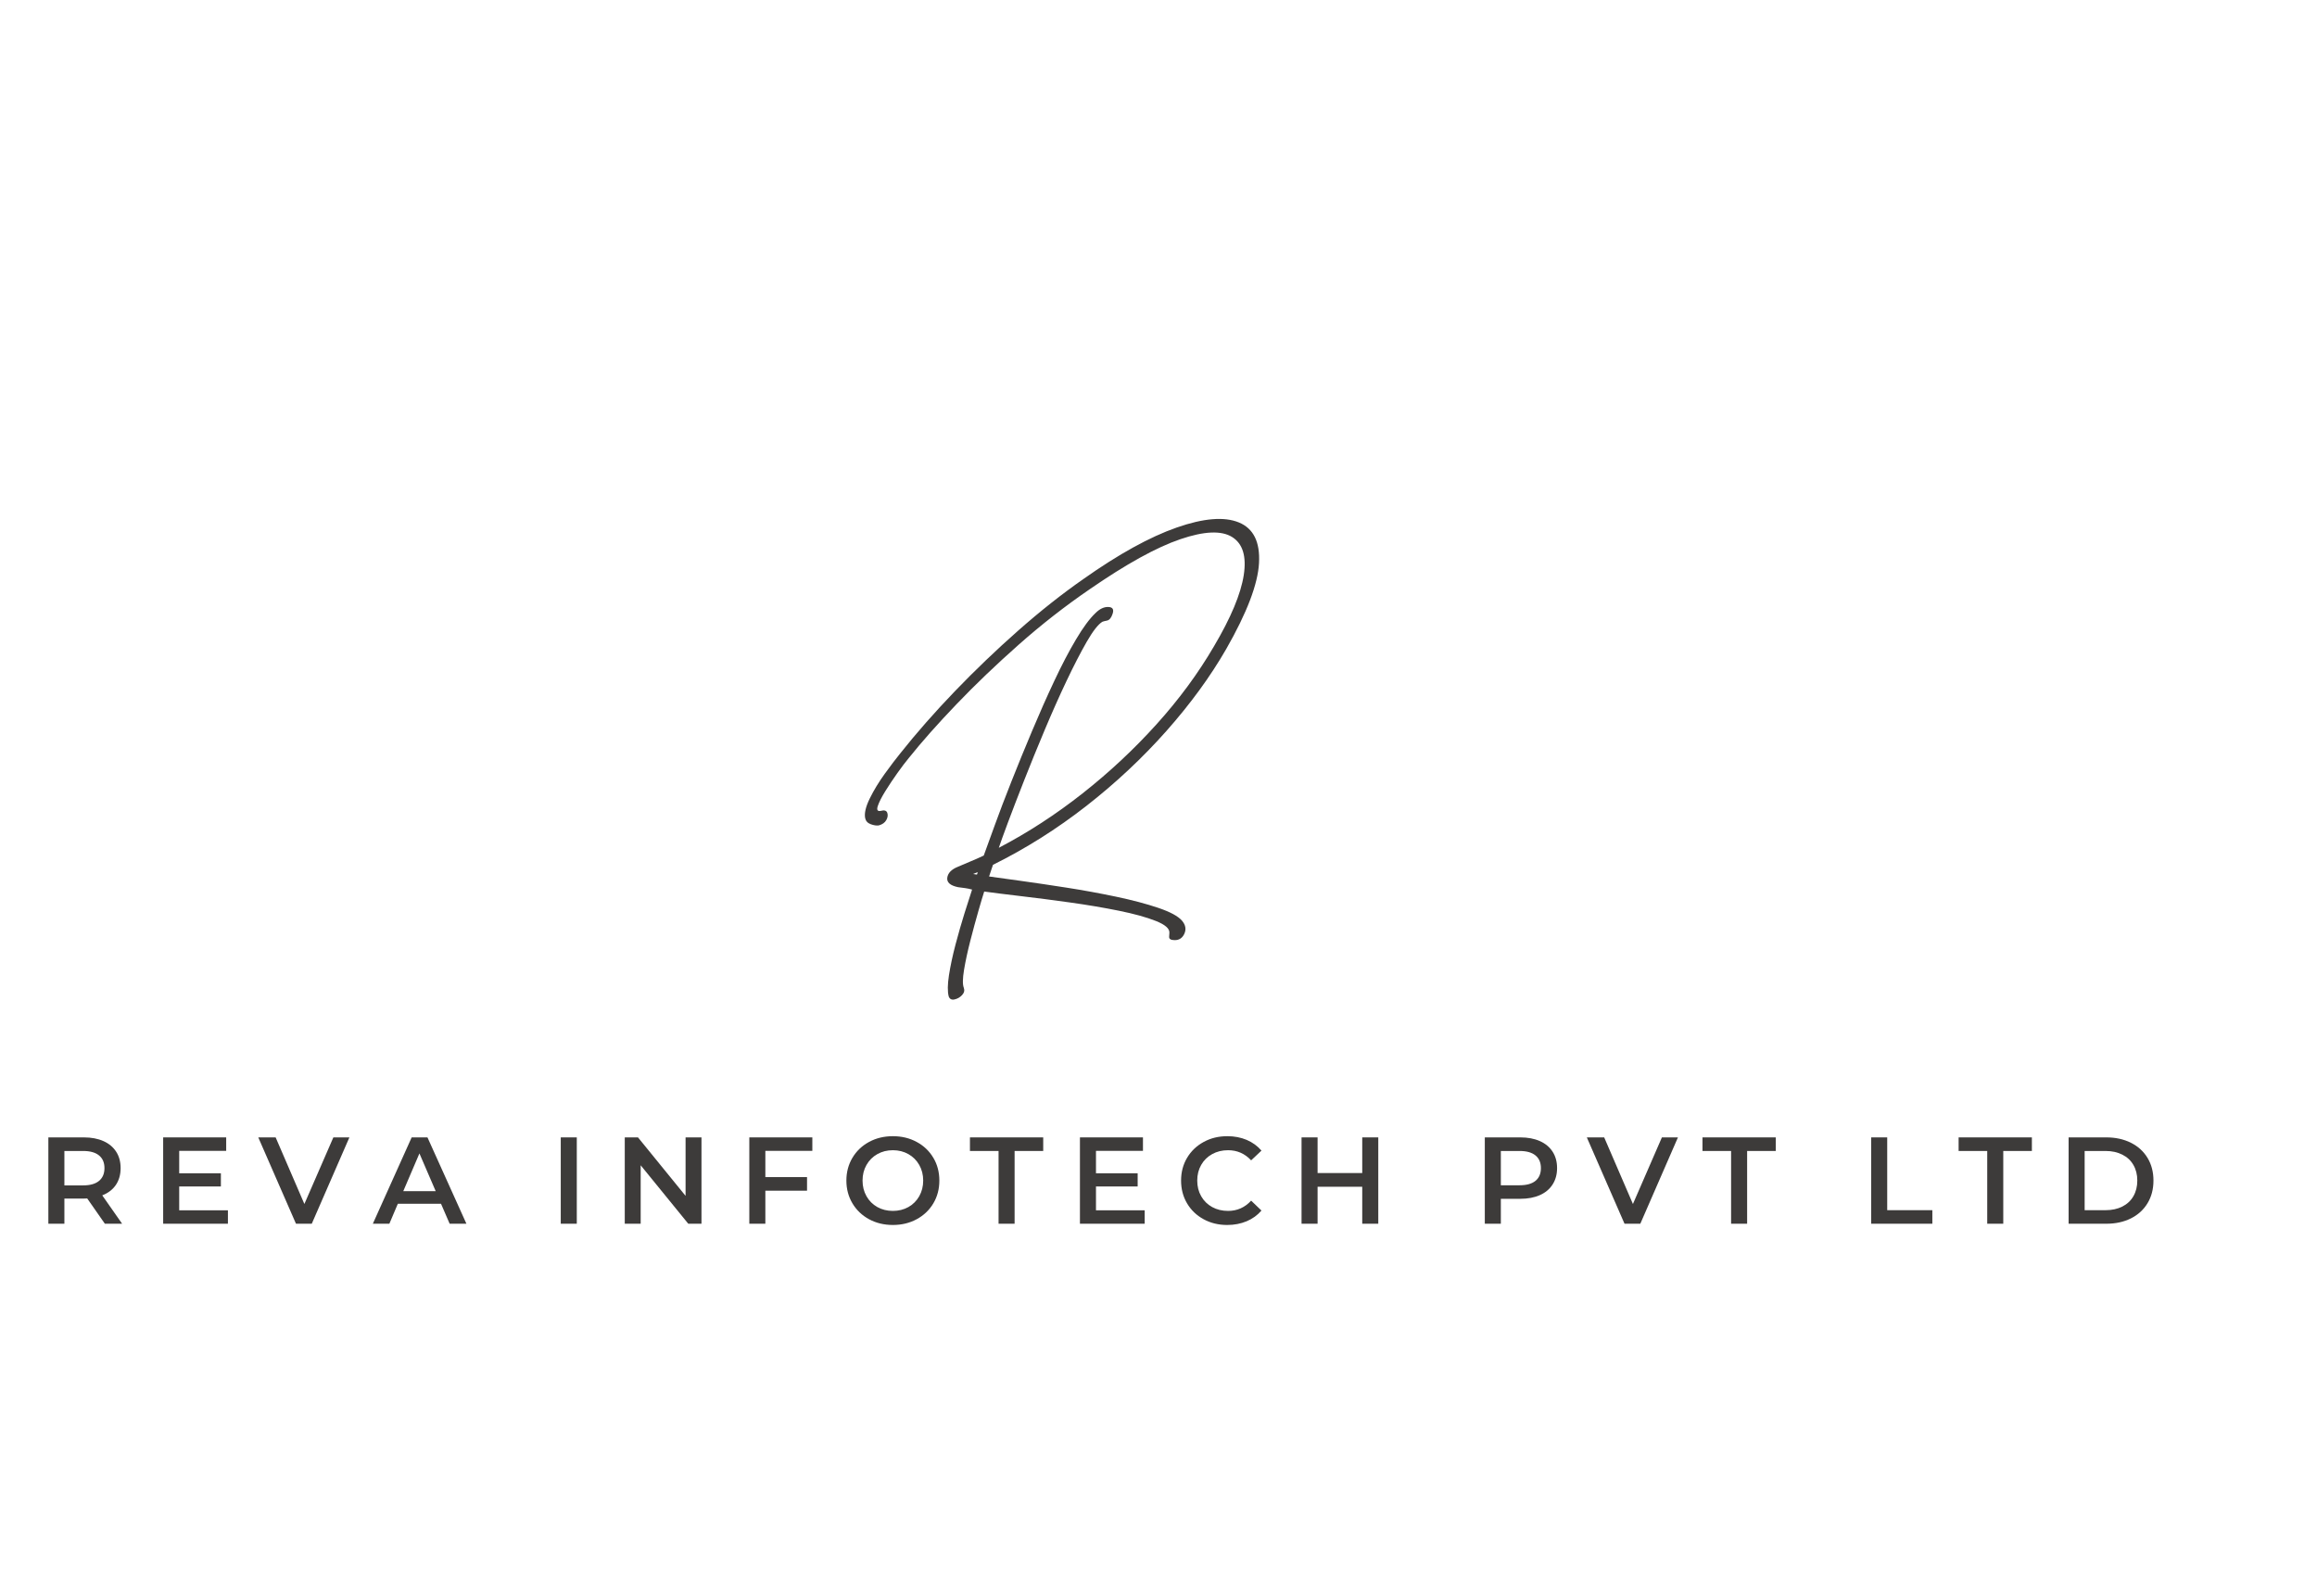
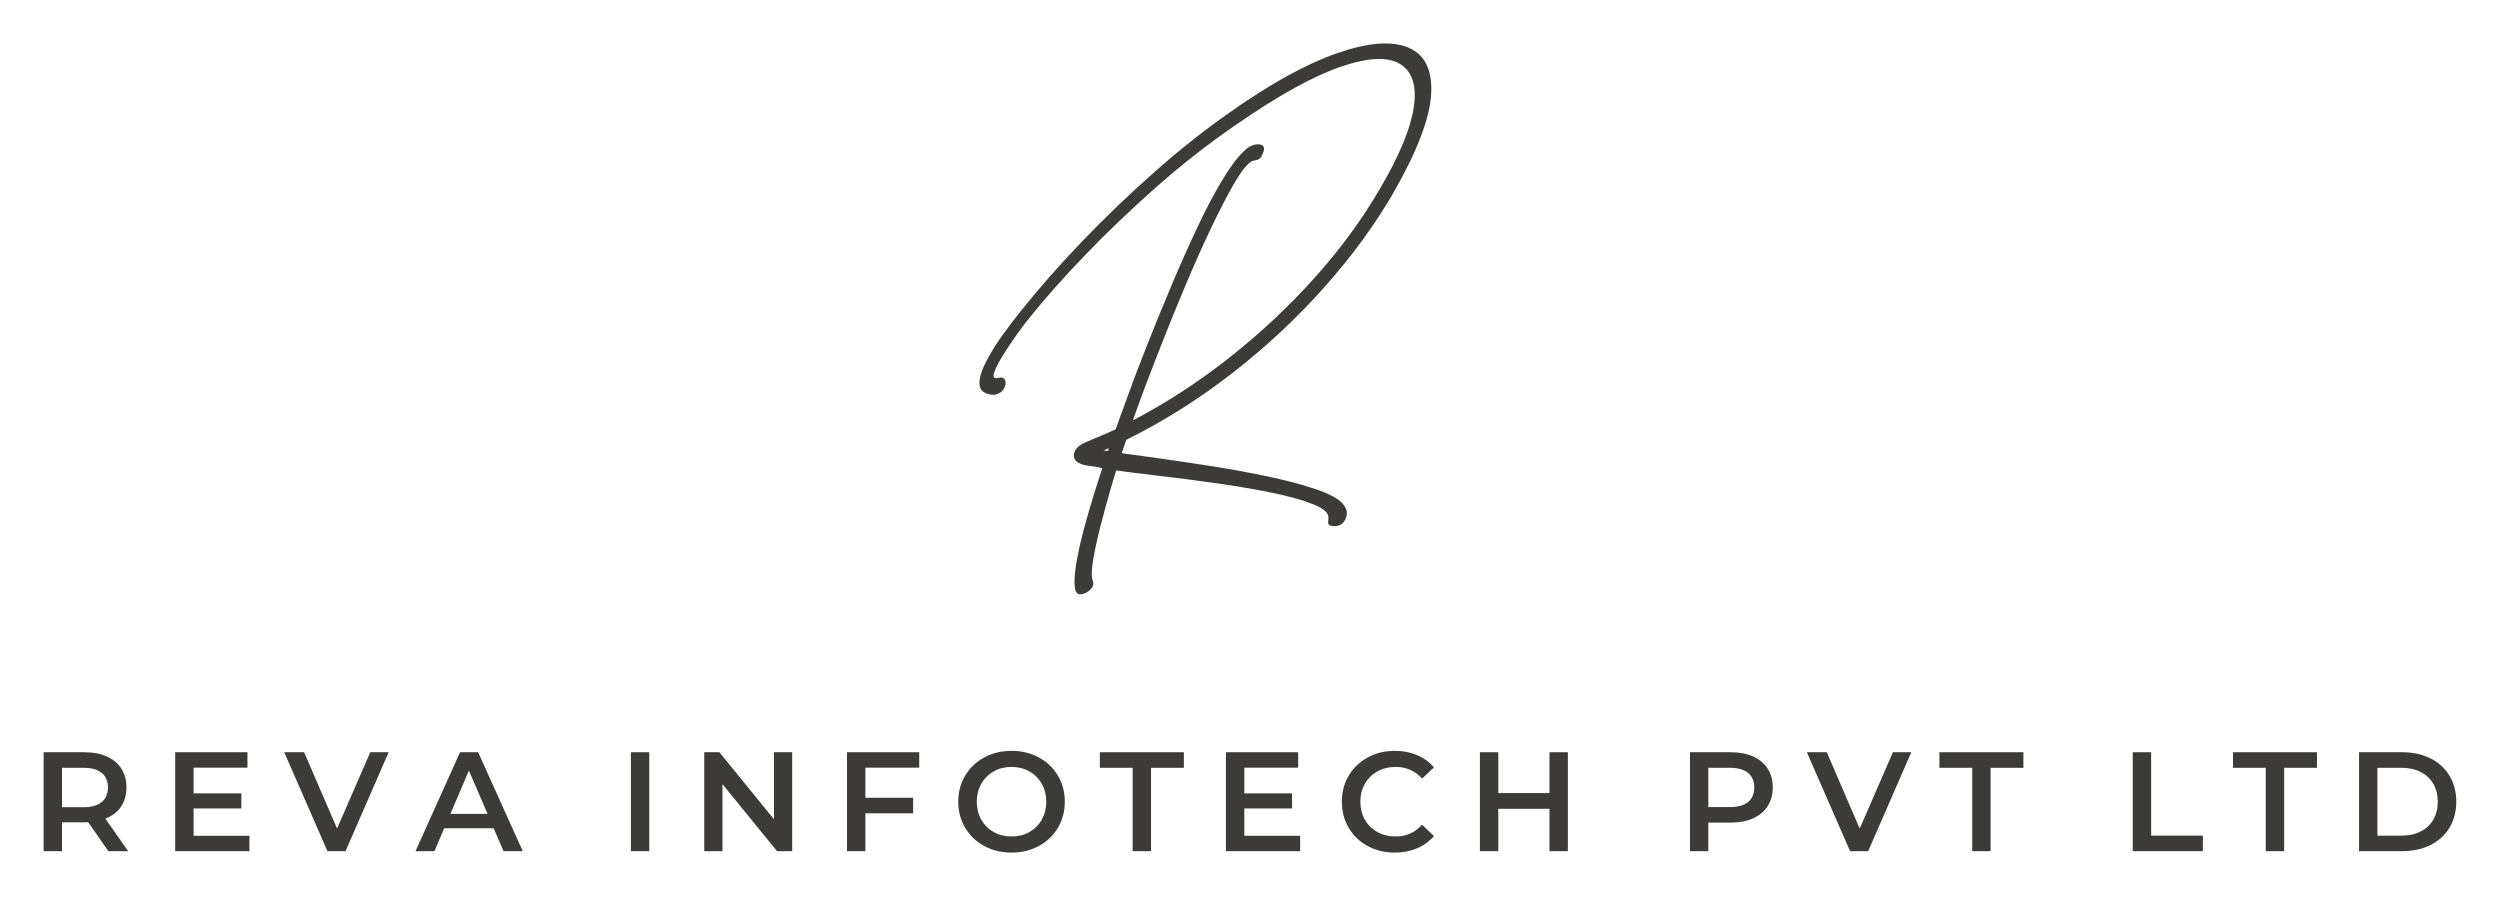
- <svg xmlns="http://www.w3.org/2000/svg" width="1201" zoomAndPan="magnify" viewBox="0 0 900.75 620.25" height="827" preserveAspectRatio="xMidYMid meet" version="1.0">
+ <svg xmlns="http://www.w3.org/2000/svg" width="848" zoomAndPan="magnify" viewBox="4 187 848 304" height="304" preserveAspectRatio="xMidYMid meet" version="1.0">
  <defs>
    <g />
    <clipPath id="52edf784de">
      <rect x="0" width="837" y="0" height="58" />
    </clipPath>
  </defs>
  <g fill="#3d3b3a" fill-opacity="1">
    <g transform="translate(335.0134, 388.5203)">
      <g>
        <path d="M 124.5 -30.609 C 125.883 -28.973 126.195 -27.301 125.438 -25.594 C 124.688 -23.895 123.43 -23.047 121.672 -23.047 C 120.16 -23.047 119.438 -23.484 119.5 -24.359 C 119.562 -25.242 119.594 -25.754 119.594 -25.891 C 119.719 -27.523 117.953 -29.066 114.297 -30.516 C 110.648 -31.961 105.863 -33.285 99.938 -34.484 C 94.02 -35.68 87.691 -36.75 80.953 -37.688 C 74.211 -38.633 67.883 -39.453 61.969 -40.141 C 56.051 -40.836 51.266 -41.438 47.609 -41.938 C 47.109 -40.426 46.352 -37.906 45.344 -34.375 C 44.332 -30.852 43.289 -27.016 42.219 -22.859 C 41.156 -18.703 40.336 -14.922 39.766 -11.516 C 39.203 -8.117 39.172 -5.789 39.672 -4.531 C 40.047 -3.52 39.82 -2.57 39 -1.688 C 38.188 -0.812 37.211 -0.25 36.078 0 C 34.953 0.25 34.195 -0.129 33.812 -1.141 C 33.312 -3.023 33.344 -5.789 33.906 -9.438 C 34.477 -13.094 35.328 -17.062 36.453 -21.344 C 37.586 -25.625 38.754 -29.688 39.953 -33.531 C 41.148 -37.375 42.129 -40.43 42.891 -42.703 C 42.004 -42.953 41.117 -43.141 40.234 -43.266 C 39.359 -43.391 38.414 -43.516 37.406 -43.641 C 34.383 -44.273 33 -45.504 33.25 -47.328 C 33.5 -49.148 34.883 -50.566 37.406 -51.578 C 38.789 -52.203 40.332 -52.859 42.031 -53.547 C 43.738 -54.242 45.535 -55.035 47.422 -55.922 C 48.43 -58.691 49.848 -62.594 51.672 -67.625 C 53.492 -72.664 55.664 -78.367 58.188 -84.734 C 60.707 -91.098 63.383 -97.645 66.219 -104.375 C 69.051 -111.113 71.914 -117.566 74.812 -123.734 C 77.707 -129.91 80.539 -135.328 83.312 -139.984 C 86.082 -144.648 88.602 -148.055 90.875 -150.203 C 92.508 -151.836 94.176 -152.625 95.875 -152.562 C 97.582 -152.5 98.117 -151.582 97.484 -149.812 C 96.984 -148.301 96.258 -147.453 95.312 -147.266 C 94.363 -147.078 93.766 -146.922 93.516 -146.797 C 91.879 -145.785 89.863 -143.203 87.469 -139.047 C 85.082 -134.891 82.469 -129.82 79.625 -123.844 C 76.789 -117.863 73.957 -111.504 71.125 -104.766 C 68.289 -98.023 65.645 -91.535 63.188 -85.297 C 60.738 -79.066 58.629 -73.586 56.859 -68.859 C 55.098 -64.141 53.906 -60.832 53.281 -58.938 C 64.613 -64.863 75.473 -71.922 85.859 -80.109 C 96.254 -88.297 105.828 -97.238 114.578 -106.938 C 123.336 -116.633 130.801 -126.77 136.969 -137.344 C 143.52 -148.426 147.363 -157.617 148.5 -164.922 C 149.633 -172.234 148.125 -177.18 143.969 -179.766 C 139.812 -182.348 133.102 -182.062 123.844 -178.906 C 114.582 -175.758 102.836 -169.273 88.609 -159.453 C 79.035 -152.898 69.836 -145.719 61.016 -137.906 C 52.203 -130.102 44.145 -122.391 36.844 -114.766 C 29.539 -107.148 23.367 -100.191 18.328 -93.891 C 17.066 -92.379 15.582 -90.426 13.875 -88.031 C 12.176 -85.645 10.602 -83.285 9.156 -80.953 C 7.707 -78.617 6.734 -76.695 6.234 -75.188 C 5.734 -73.676 6.113 -73.047 7.375 -73.297 C 8.758 -73.68 9.609 -73.43 9.922 -72.547 C 10.234 -71.66 10.102 -70.711 9.531 -69.703 C 8.969 -68.703 7.992 -68.016 6.609 -67.641 C 5.734 -67.516 4.695 -67.672 3.5 -68.109 C 2.301 -68.547 1.578 -69.332 1.328 -70.469 C 0.941 -72.352 1.535 -74.898 3.109 -78.109 C 4.691 -81.328 6.645 -84.539 8.969 -87.75 C 11.301 -90.969 13.285 -93.582 14.922 -95.594 C 21.223 -103.531 28.305 -111.594 36.172 -119.781 C 44.047 -127.969 52.266 -135.836 60.828 -143.391 C 69.398 -150.953 77.844 -157.629 86.156 -163.422 C 99.883 -173.117 111.973 -179.789 122.422 -183.438 C 132.879 -187.094 140.941 -187.754 146.609 -185.422 C 152.273 -183.098 154.883 -177.844 154.438 -169.656 C 154 -161.469 149.75 -150.32 141.688 -136.219 C 135.52 -125.508 127.773 -114.895 118.453 -104.375 C 109.129 -93.863 98.738 -84.133 87.281 -75.188 C 75.82 -66.25 63.734 -58.629 51.016 -52.328 C 50.754 -51.578 50.5 -50.82 50.25 -50.062 C 50 -49.312 49.75 -48.555 49.5 -47.797 C 52.27 -47.422 56.363 -46.852 61.781 -46.094 C 67.195 -45.344 73.145 -44.461 79.625 -43.453 C 86.113 -42.441 92.504 -41.273 98.797 -39.953 C 105.098 -38.629 110.578 -37.18 115.234 -35.609 C 119.898 -34.035 122.988 -32.367 124.5 -30.609 Z M 43.266 -48.75 C 43.516 -48.75 43.766 -48.711 44.016 -48.641 C 44.266 -48.578 44.52 -48.547 44.781 -48.547 C 44.906 -48.805 44.969 -49 44.969 -49.125 C 44.969 -49.25 45.031 -49.375 45.156 -49.5 C 44.906 -49.375 44.586 -49.25 44.203 -49.125 C 43.828 -49 43.516 -48.875 43.266 -48.75 Z M 43.266 -48.75 " />
      </g>
    </g>
  </g>
  <g transform="matrix(1, 0, 0, 1, 14, 433)">
    <g clip-path="url(#52edf784de)">
      <g fill="#3d3b3a" fill-opacity="1">
        <g transform="translate(0.298482, 42.71795)">
          <g>
            <path d="M 26.469 0 L 19.609 -9.828 C 19.316 -9.797 18.883 -9.781 18.312 -9.781 L 10.734 -9.781 L 10.734 0 L 4.5 0 L 4.5 -33.562 L 18.312 -33.562 C 21.219 -33.562 23.75 -33.082 25.906 -32.125 C 28.062 -31.164 29.711 -29.789 30.859 -28 C 32.016 -26.207 32.594 -24.082 32.594 -21.625 C 32.594 -19.094 31.977 -16.914 30.75 -15.094 C 29.52 -13.281 27.754 -11.926 25.453 -11.031 L 33.172 0 Z M 26.312 -21.625 C 26.312 -23.758 25.609 -25.398 24.203 -26.547 C 22.797 -27.703 20.738 -28.281 18.031 -28.281 L 10.734 -28.281 L 10.734 -14.906 L 18.031 -14.906 C 20.738 -14.906 22.797 -15.488 24.203 -16.656 C 25.609 -17.82 26.312 -19.477 26.312 -21.625 Z M 26.312 -21.625 " />
          </g>
        </g>
      </g>
      <g fill="#3d3b3a" fill-opacity="1">
        <g transform="translate(44.93268, 42.71795)">
          <g>
            <path d="M 29.672 -5.219 L 29.672 0 L 4.5 0 L 4.5 -33.562 L 29 -33.562 L 29 -28.328 L 10.734 -28.328 L 10.734 -19.609 L 26.938 -19.609 L 26.938 -14.484 L 10.734 -14.484 L 10.734 -5.219 Z M 29.672 -5.219 " />
          </g>
        </g>
      </g>
      <g fill="#3d3b3a" fill-opacity="1">
        <g transform="translate(86.64237, 42.71795)">
          <g>
            <path d="M 35.188 -33.562 L 20.562 0 L 14.422 0 L -0.234 -33.562 L 6.516 -33.562 L 17.688 -7.672 L 28.953 -33.562 Z M 35.188 -33.562 " />
          </g>
        </g>
      </g>
      <g fill="#3d3b3a" fill-opacity="1">
        <g transform="translate(131.1806, 42.71795)">
          <g>
            <path d="M 26.266 -7.766 L 9.484 -7.766 L 6.188 0 L -0.234 0 L 14.859 -33.562 L 21 -33.562 L 36.141 0 L 29.625 0 Z M 24.203 -12.656 L 17.875 -27.328 L 11.594 -12.656 Z M 24.203 -12.656 " />
          </g>
        </g>
      </g>
      <g fill="#3d3b3a" fill-opacity="1">
        <g transform="translate(176.6778, 42.71795)">
          <g />
        </g>
      </g>
      <g fill="#3d3b3a" fill-opacity="1">
        <g transform="translate(199.4983, 42.71795)">
          <g>
            <path d="M 4.5 -33.562 L 10.734 -33.562 L 10.734 0 L 4.5 0 Z M 4.5 -33.562 " />
          </g>
        </g>
      </g>
      <g fill="#3d3b3a" fill-opacity="1">
        <g transform="translate(224.3803, 42.71795)">
          <g>
            <path d="M 34.328 -33.562 L 34.328 0 L 29.188 0 L 10.688 -22.719 L 10.688 0 L 4.5 0 L 4.5 -33.562 L 9.641 -33.562 L 28.141 -10.828 L 28.141 -33.562 Z M 34.328 -33.562 " />
          </g>
        </g>
      </g>
      <g fill="#3d3b3a" fill-opacity="1">
        <g transform="translate(272.8019, 42.71795)">
          <g>
            <path d="M 10.734 -28.328 L 10.734 -18.125 L 26.938 -18.125 L 26.938 -12.844 L 10.734 -12.844 L 10.734 0 L 4.5 0 L 4.5 -33.562 L 29 -33.562 L 29 -28.328 Z M 10.734 -28.328 " />
          </g>
        </g>
      </g>
      <g fill="#3d3b3a" fill-opacity="1">
        <g transform="translate(312.9295, 42.71795)">
          <g>
            <path d="M 20.188 0.484 C 16.758 0.484 13.672 -0.258 10.922 -1.75 C 8.18 -3.238 6.023 -5.301 4.453 -7.938 C 2.891 -10.57 2.109 -13.52 2.109 -16.781 C 2.109 -20.039 2.891 -22.988 4.453 -25.625 C 6.023 -28.258 8.18 -30.316 10.922 -31.797 C 13.672 -33.285 16.758 -34.031 20.188 -34.031 C 23.602 -34.031 26.688 -33.285 29.438 -31.797 C 32.188 -30.316 34.344 -28.266 35.906 -25.641 C 37.469 -23.023 38.25 -20.07 38.25 -16.781 C 38.25 -13.488 37.469 -10.531 35.906 -7.906 C 34.344 -5.289 32.188 -3.238 29.438 -1.75 C 26.688 -0.258 23.602 0.484 20.188 0.484 Z M 20.188 -4.984 C 22.414 -4.984 24.426 -5.484 26.219 -6.484 C 28.008 -7.492 29.414 -8.898 30.438 -10.703 C 31.457 -12.516 31.969 -14.539 31.969 -16.781 C 31.969 -19.02 31.457 -21.039 30.438 -22.844 C 29.414 -24.645 28.008 -26.051 26.219 -27.062 C 24.426 -28.07 22.414 -28.578 20.188 -28.578 C 17.945 -28.578 15.93 -28.07 14.141 -27.062 C 12.348 -26.051 10.941 -24.645 9.922 -22.844 C 8.898 -21.039 8.391 -19.02 8.391 -16.781 C 8.391 -14.539 8.898 -12.516 9.922 -10.703 C 10.941 -8.898 12.348 -7.492 14.141 -6.484 C 15.93 -5.484 17.945 -4.984 20.188 -4.984 Z M 20.188 -4.984 " />
          </g>
        </g>
      </g>
      <g fill="#3d3b3a" fill-opacity="1">
        <g transform="translate(362.8853, 42.71795)">
          <g>
            <path d="M 11.312 -28.281 L 0.188 -28.281 L 0.188 -33.562 L 28.672 -33.562 L 28.672 -28.281 L 17.547 -28.281 L 17.547 0 L 11.312 0 Z M 11.312 -28.281 " />
          </g>
        </g>
      </g>
      <g fill="#3d3b3a" fill-opacity="1">
        <g transform="translate(401.3349, 42.71795)">
          <g>
            <path d="M 29.672 -5.219 L 29.672 0 L 4.5 0 L 4.5 -33.562 L 29 -33.562 L 29 -28.328 L 10.734 -28.328 L 10.734 -19.609 L 26.938 -19.609 L 26.938 -14.484 L 10.734 -14.484 L 10.734 -5.219 Z M 29.672 -5.219 " />
          </g>
        </g>
      </g>
      <g fill="#3d3b3a" fill-opacity="1">
        <g transform="translate(443.0446, 42.71795)">
          <g>
            <path d="M 20.031 0.484 C 16.645 0.484 13.586 -0.258 10.859 -1.75 C 8.129 -3.238 5.988 -5.289 4.438 -7.906 C 2.883 -10.531 2.109 -13.488 2.109 -16.781 C 2.109 -20.07 2.891 -23.023 4.453 -25.641 C 6.023 -28.266 8.176 -30.316 10.906 -31.797 C 13.633 -33.285 16.691 -34.031 20.078 -34.031 C 22.828 -34.031 25.336 -33.551 27.609 -32.594 C 29.879 -31.633 31.797 -30.242 33.359 -28.422 L 29.344 -24.641 C 26.906 -27.266 23.914 -28.578 20.375 -28.578 C 18.07 -28.578 16.008 -28.07 14.188 -27.062 C 12.363 -26.051 10.941 -24.648 9.922 -22.859 C 8.898 -21.078 8.391 -19.051 8.391 -16.781 C 8.391 -14.508 8.898 -12.477 9.922 -10.688 C 10.941 -8.895 12.363 -7.492 14.188 -6.484 C 16.008 -5.484 18.07 -4.984 20.375 -4.984 C 23.914 -4.984 26.906 -6.312 29.344 -8.969 L 33.359 -5.125 C 31.797 -3.301 29.867 -1.91 27.578 -0.953 C 25.297 0.004 22.781 0.484 20.031 0.484 Z M 20.031 0.484 " />
          </g>
        </g>
      </g>
      <g fill="#3d3b3a" fill-opacity="1">
        <g transform="translate(487.487, 42.71795)">
          <g>
            <path d="M 34.328 -33.562 L 34.328 0 L 28.094 0 L 28.094 -14.375 L 10.734 -14.375 L 10.734 0 L 4.5 0 L 4.5 -33.562 L 10.734 -33.562 L 10.734 -19.703 L 28.094 -19.703 L 28.094 -33.562 Z M 34.328 -33.562 " />
          </g>
        </g>
      </g>
      <g fill="#3d3b3a" fill-opacity="1">
        <g transform="translate(535.9086, 42.71795)">
          <g />
        </g>
      </g>
      <g fill="#3d3b3a" fill-opacity="1">
        <g transform="translate(558.7292, 42.71795)">
          <g>
            <path d="M 18.312 -33.562 C 21.219 -33.562 23.75 -33.082 25.906 -32.125 C 28.062 -31.164 29.711 -29.789 30.859 -28 C 32.016 -26.207 32.594 -24.082 32.594 -21.625 C 32.594 -19.188 32.016 -17.066 30.859 -15.266 C 29.711 -13.461 28.062 -12.082 25.906 -11.125 C 23.75 -10.164 21.219 -9.688 18.312 -9.688 L 10.734 -9.688 L 10.734 0 L 4.5 0 L 4.5 -33.562 Z M 18.031 -14.953 C 20.738 -14.953 22.797 -15.523 24.203 -16.672 C 25.609 -17.828 26.312 -19.477 26.312 -21.625 C 26.312 -23.758 25.609 -25.398 24.203 -26.547 C 22.797 -27.703 20.738 -28.281 18.031 -28.281 L 10.734 -28.281 L 10.734 -14.953 Z M 18.031 -14.953 " />
          </g>
        </g>
      </g>
      <g fill="#3d3b3a" fill-opacity="1">
        <g transform="translate(603.1236, 42.71795)">
          <g>
            <path d="M 35.188 -33.562 L 20.562 0 L 14.422 0 L -0.234 -33.562 L 6.516 -33.562 L 17.688 -7.672 L 28.953 -33.562 Z M 35.188 -33.562 " />
          </g>
        </g>
      </g>
      <g fill="#3d3b3a" fill-opacity="1">
        <g transform="translate(647.6619, 42.71795)">
          <g>
            <path d="M 11.312 -28.281 L 0.188 -28.281 L 0.188 -33.562 L 28.672 -33.562 L 28.672 -28.281 L 17.547 -28.281 L 17.547 0 L 11.312 0 Z M 11.312 -28.281 " />
          </g>
        </g>
      </g>
      <g fill="#3d3b3a" fill-opacity="1">
        <g transform="translate(686.1116, 42.71795)">
          <g />
        </g>
      </g>
      <g fill="#3d3b3a" fill-opacity="1">
        <g transform="translate(708.9321, 42.71795)">
          <g>
            <path d="M 4.5 -33.562 L 10.734 -33.562 L 10.734 -5.266 L 28.281 -5.266 L 28.281 0 L 4.5 0 Z M 4.5 -33.562 " />
          </g>
        </g>
      </g>
      <g fill="#3d3b3a" fill-opacity="1">
        <g transform="translate(747.2379, 42.71795)">
          <g>
            <path d="M 11.312 -28.281 L 0.188 -28.281 L 0.188 -33.562 L 28.672 -33.562 L 28.672 -28.281 L 17.547 -28.281 L 17.547 0 L 11.312 0 Z M 11.312 -28.281 " />
          </g>
        </g>
      </g>
      <g fill="#3d3b3a" fill-opacity="1">
        <g transform="translate(785.6875, 42.71795)">
          <g>
            <path d="M 4.5 -33.562 L 19.172 -33.562 C 22.754 -33.562 25.938 -32.863 28.719 -31.469 C 31.5 -30.082 33.656 -28.117 35.188 -25.578 C 36.719 -23.035 37.484 -20.102 37.484 -16.781 C 37.484 -13.457 36.719 -10.523 35.188 -7.984 C 33.656 -5.441 31.5 -3.473 28.719 -2.078 C 25.938 -0.691 22.754 0 19.172 0 L 4.5 0 Z M 18.891 -5.266 C 21.348 -5.266 23.508 -5.734 25.375 -6.672 C 27.25 -7.617 28.688 -8.961 29.688 -10.703 C 30.695 -12.453 31.203 -14.477 31.203 -16.781 C 31.203 -19.082 30.695 -21.102 29.688 -22.844 C 28.688 -24.582 27.25 -25.922 25.375 -26.859 C 23.508 -27.805 21.348 -28.281 18.891 -28.281 L 10.734 -28.281 L 10.734 -5.266 Z M 18.891 -5.266 " />
          </g>
        </g>
      </g>
    </g>
  </g>
</svg>
